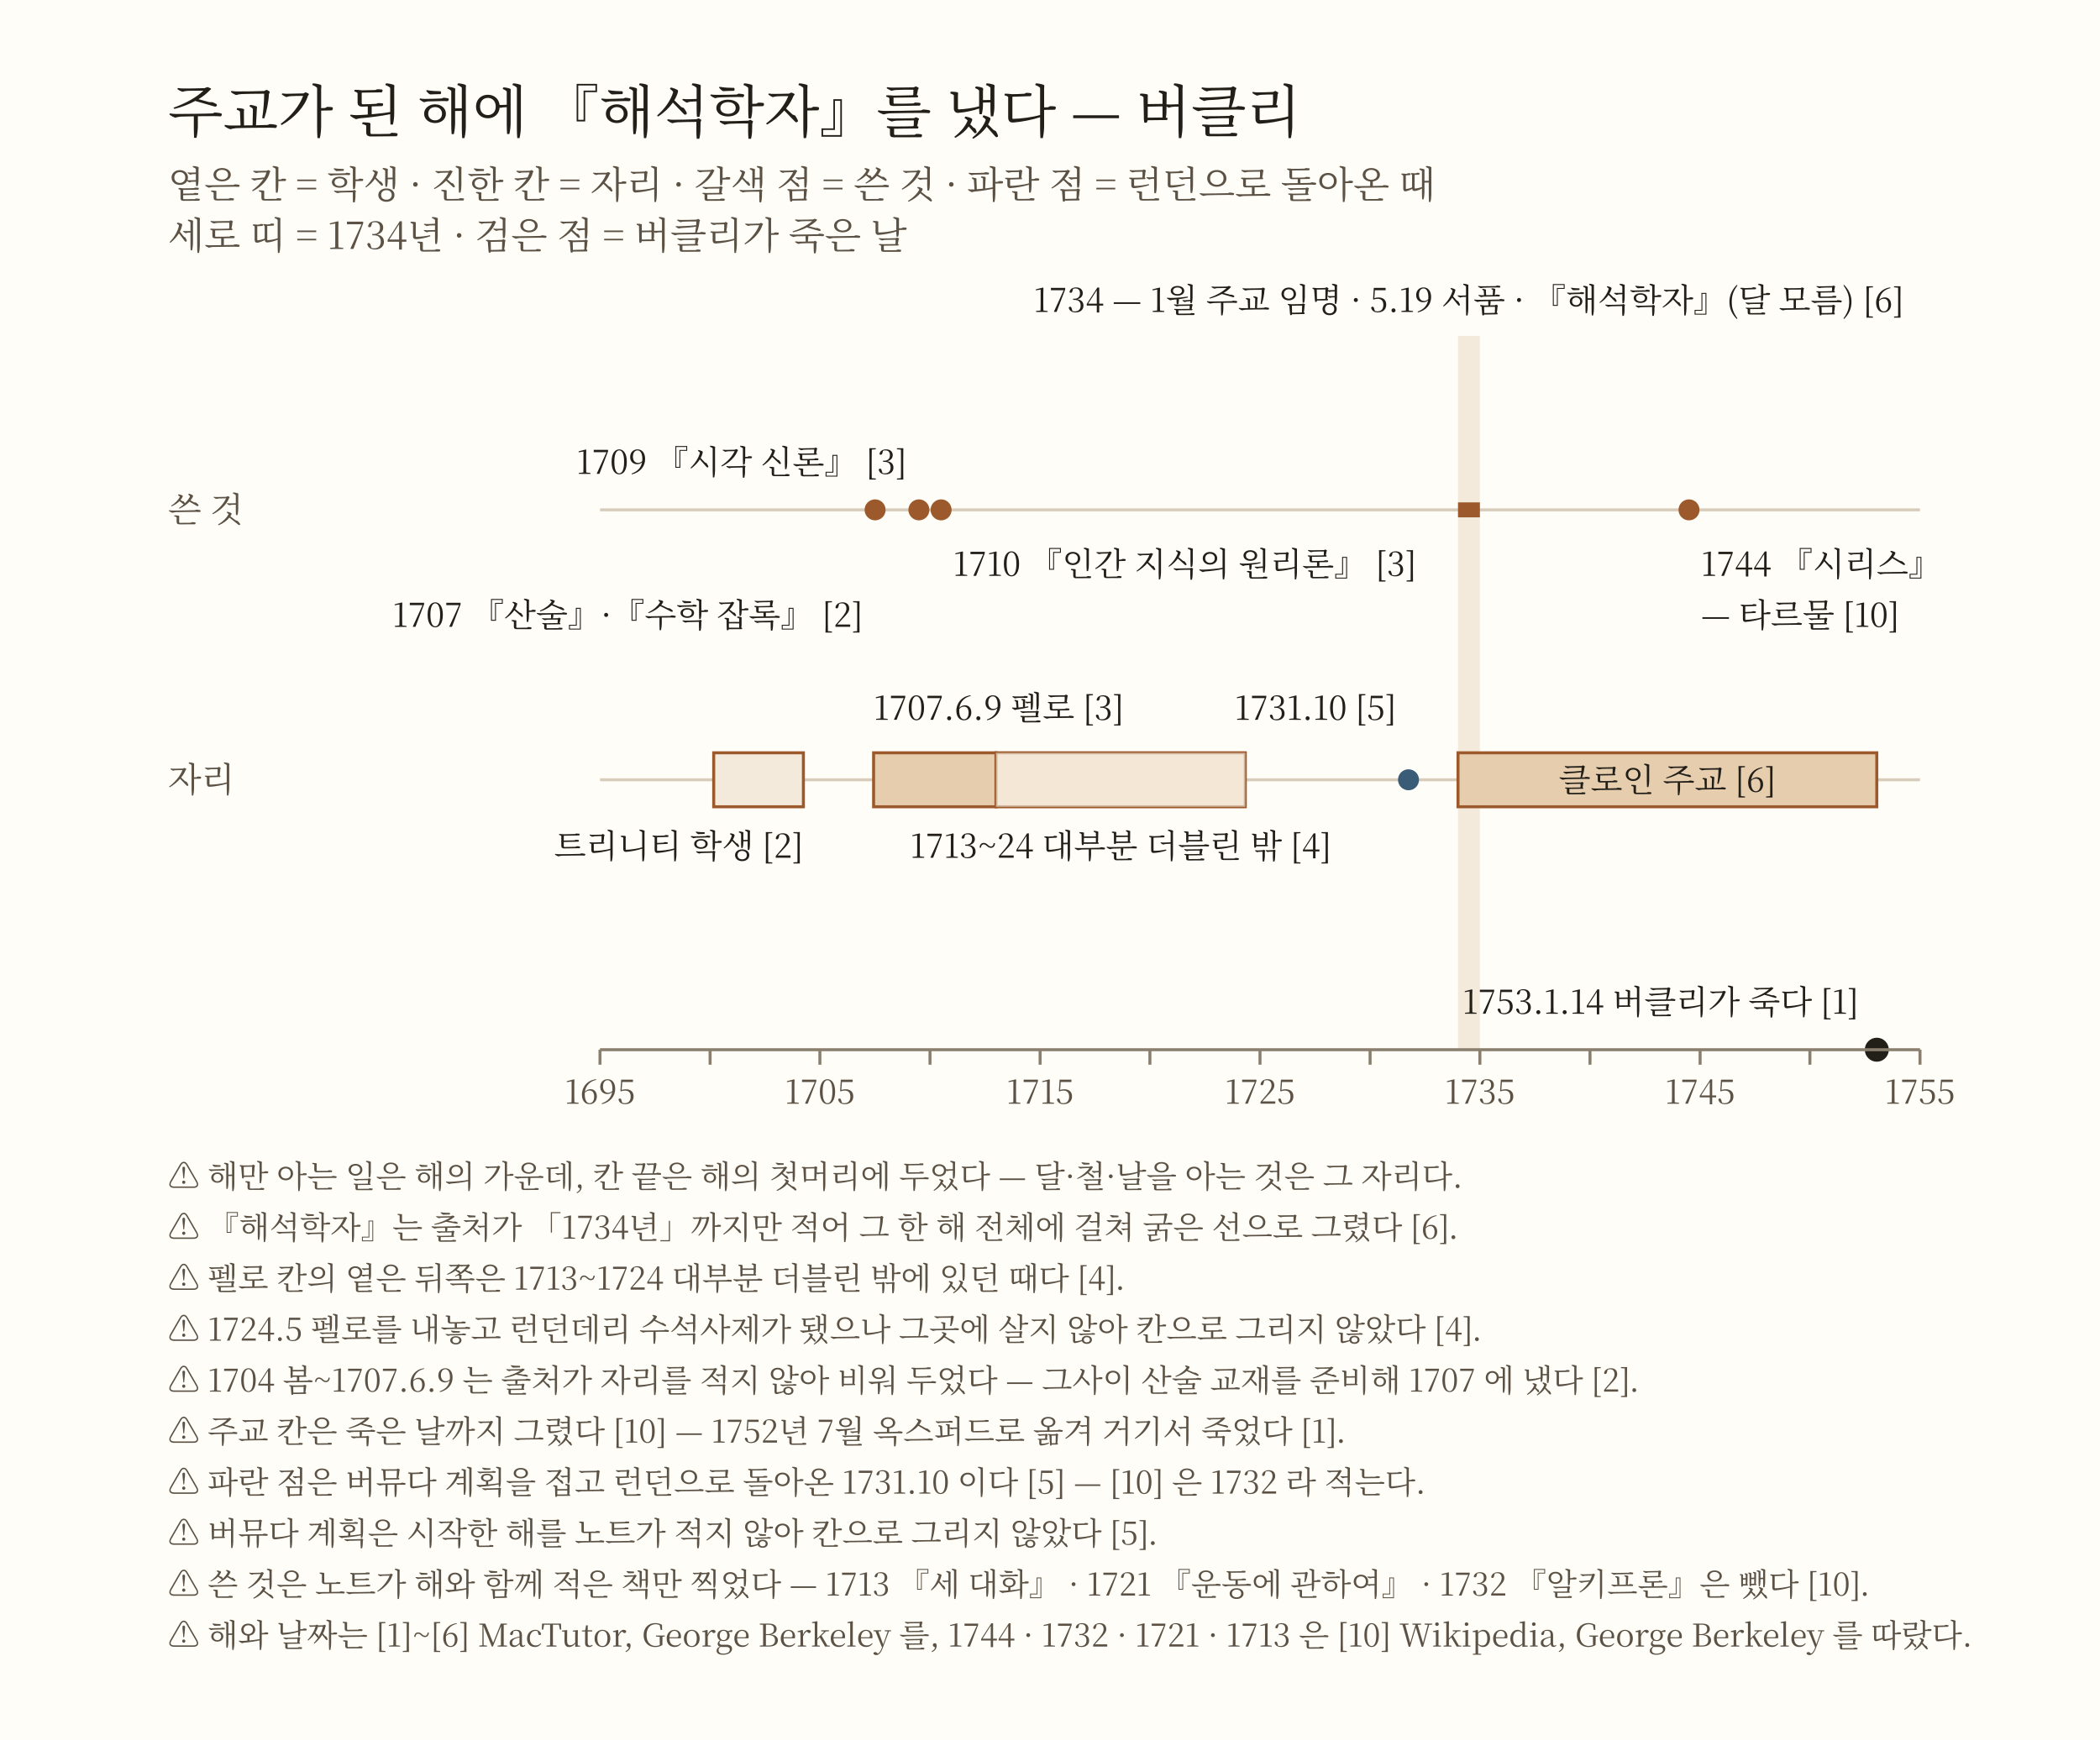
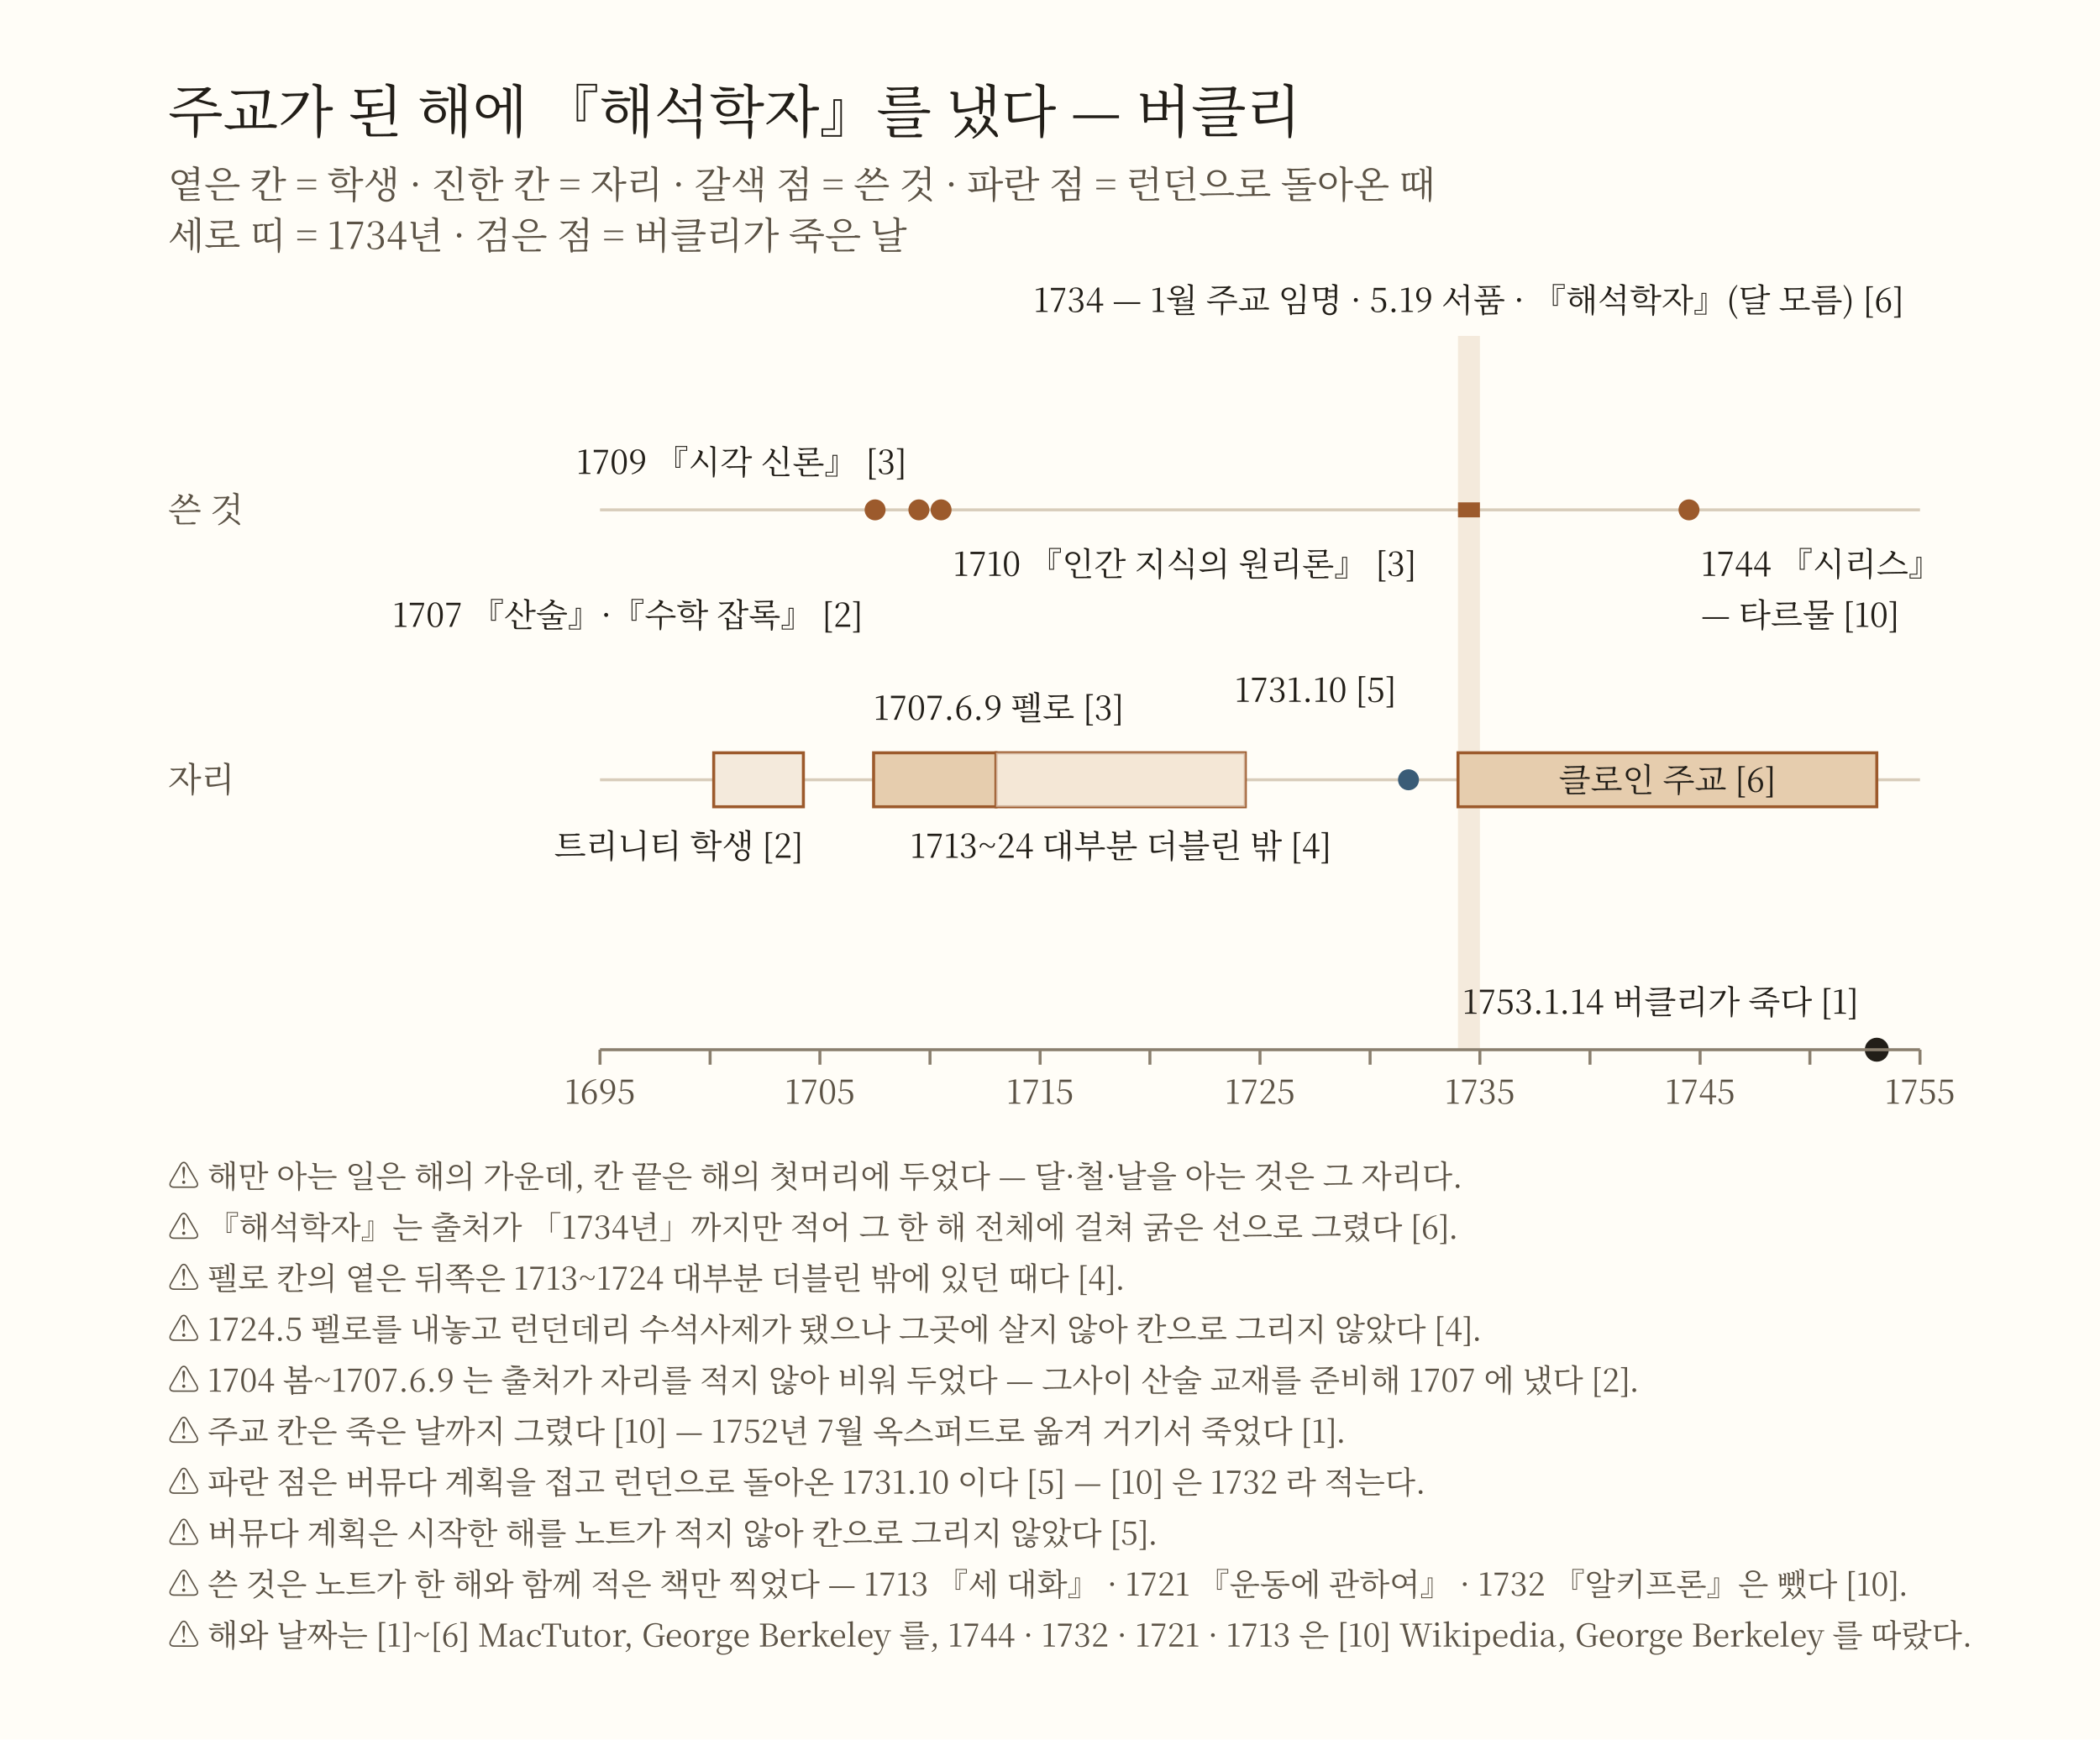
- <svg xmlns="http://www.w3.org/2000/svg" viewBox="0 0 700 580" width="700" height="580" role="img" aria-label="그림 위쪽에 「주교가 된 해에 『해석학자』를 냈다 — 버클리」라는 표제가 있고 그 아래에 두 줄로 옅은 칸은 학생, 진한 칸은 자리, 갈색 점은 쓴 것, 파란 점은 런던으로 돌아온 때, 세로 띠는 1734년, 검은 점은 버클리가 죽은 날이라는 부호표가 있다. 가로축은 1695년부터 1755년까지 다섯 해마다 눈금이 있고 열 해마다 숫자가 적혀 있다. 줄이 둘 있고 줄 이름은 왼쪽 끝에 쓴 것, 자리라고 적혀 있다. 1734년 한 해 너비의 옅은 세로 띠가 두 줄을 위아래로 지나고, 띠 위에 1734, 1월 주교 임명, 5.19 서품, 해석학자(달 모름)라고 적혀 있다. 쓴 것 줄에는 갈색 점이 넷 있다. 1707년 점 왼쪽 아래에 1707 산술, 수학 잡록, 1709년 점 왼쪽 위에 1709 시각 신론, 1710년 점 오른쪽 아래에 1710 인간 지식의 원리론, 1744년 점 오른쪽 아래에 두 줄로 1744 시리스, 타르물이라고 적혀 있다. 1734년 띠 안에는 쓴 것 줄 위에 굵은 갈색 선이 그 한 해에 걸쳐 있다. 자리 줄에는 칸이 셋 있다. 1700년 3월부터 1704년 봄까지 옅은 칸이 있고 그 아래 왼쪽에 트리니티 학생이라고 적혀 있다. 1707년 6월 9일부터 1724년 5월까지 진한 칸이 있는데 1713년부터 뒤쪽은 옅게 덮여 있고, 칸 시작 위에 1707.6.9 펠로, 옅은 부분 가운데 아래에 1713~24 대부분 더블린 밖이라고 적혀 있다. 1734년부터 1753년 1월 14일까지 진한 칸이 있고 칸 안에 클로인 주교라고 적혀 있다. 자리 줄 1731년 10월 자리에 파란 점이 있고 그 왼쪽 위에 1731.10 이라고 적혀 있다. 가로축 위 1753년 1월 14일 자리에 검은 점이 있고 그 왼쪽 위에 1753.1.14 버클리가 죽다라고 적혀 있다. 아래에 단서가 열 줄 있다. 첫째, 해만 아는 일은 해의 가운데, 칸 끝은 해의 첫머리에 두었고 달, 철, 날을 아는 것은 그 자리다. 둘째, 해석학자는 출처가 1734년까지만 적어 그 한 해 전체에 걸쳐 굵은 선으로 그렸다. 셋째, 펠로 칸의 옅은 뒤쪽은 1713~1724 대부분 더블린 밖에 있던 때다. 넷째, 1724.5 펠로를 내놓고 런던데리 수석사제가 됐으나 그곳에 살지 않아 칸으로 그리지 않았다. 다섯째, 1704 봄부터 1707.6.9 까지는 출처가 자리를 적지 않아 비워 두었고, 그사이 산술 교재를 준비해 1707 에 냈다. 여섯째, 주교 칸은 죽은 날까지 그렸고 1752년 7월 옥스퍼드로 옮겨 거기서 죽었다. 일곱째, 파란 점은 버뮤다 계획을 접고 런던으로 돌아온 1731.10 이고 10번은 1732 라 적는다. 여덟째, 버뮤다 계획은 시작한 해를 노트가 적지 않아 칸으로 그리지 않았다. 아홉째, 쓴 것은 노트가 해와 함께 적은 책만 찍었고 1713 세 대화, 1721 운동에 관하여, 1732 알키프론은 뺐다. 열째, 해와 날짜는 1번부터 6번까지 MacTutor, George Berkeley 를, 1744, 1732, 1721, 1713 은 10번 Wikipedia, George Berkeley 를 따랐다">
+ <svg xmlns="http://www.w3.org/2000/svg" viewBox="0 0 700 580" width="700" height="580" role="img" aria-label="그림 위쪽에 「주교가 된 해에 『해석학자』를 냈다 — 버클리」라는 표제가 있고 그 아래에 두 줄로 옅은 칸은 학생, 진한 칸은 자리, 갈색 점은 쓴 것, 파란 점은 런던으로 돌아온 때, 세로 띠는 1734년, 검은 점은 버클리가 죽은 날이라는 부호표가 있다. 가로축은 1695년부터 1755년까지 다섯 해마다 눈금이 있고 열 해마다 숫자가 적혀 있다. 줄이 둘 있고 줄 이름은 왼쪽 끝에 쓴 것, 자리라고 적혀 있다. 1734년 한 해 너비의 옅은 세로 띠가 두 줄을 위아래로 지나고, 띠 위에 1734, 1월 주교 임명, 5.19 서품, 해석학자(달 모름)라고 적혀 있다. 쓴 것 줄에는 갈색 점이 넷 있다. 1707년 점 왼쪽 아래에 1707 산술, 수학 잡록, 1709년 점 왼쪽 위에 1709 시각 신론, 1710년 점 오른쪽 아래에 1710 인간 지식의 원리론, 1744년 점 오른쪽 아래에 두 줄로 1744 시리스, 타르물이라고 적혀 있다. 1734년 띠 안에는 쓴 것 줄 위에 굵은 갈색 선이 그 한 해에 걸쳐 있다. 자리 줄에는 칸이 셋 있다. 1700년 3월부터 1704년 봄까지 옅은 칸이 있고 그 아래 왼쪽에 트리니티 학생이라고 적혀 있다. 1707년 6월 9일부터 1724년 5월까지 진한 칸이 있는데 1713년부터 뒤쪽은 옅게 덮여 있고, 칸 시작 위에 1707.6.9 펠로, 옅은 부분 가운데 아래에 1713~24 대부분 더블린 밖이라고 적혀 있다. 1734년부터 1753년 1월 14일까지 진한 칸이 있고 칸 안에 클로인 주교라고 적혀 있다. 자리 줄 1731년 10월 자리에 파란 점이 있고 그 왼쪽 위에 1731.10 이라고 적혀 있다. 가로축 위 1753년 1월 14일 자리에 검은 점이 있고 그 왼쪽 위에 1753.1.14 버클리가 죽다라고 적혀 있다. 아래에 단서가 열 줄 있다. 첫째, 해만 아는 일은 해의 가운데, 칸 끝은 해의 첫머리에 두었고 달, 철, 날을 아는 것은 그 자리다. 둘째, 해석학자는 출처가 1734년까지만 적어 그 한 해 전체에 걸쳐 굵은 선으로 그렸다. 셋째, 펠로 칸의 옅은 뒤쪽은 1713~1724 대부분 더블린 밖에 있던 때다. 넷째, 1724.5 펠로를 내놓고 런던데리 수석사제가 됐으나 그곳에 살지 않아 칸으로 그리지 않았다. 다섯째, 1704 봄부터 1707.6.9 까지는 출처가 자리를 적지 않아 비워 두었고, 그사이 산술 교재를 준비해 1707 에 냈다. 여섯째, 주교 칸은 죽은 날까지 그렸고 1752년 7월 옥스퍼드로 옮겨 거기서 죽었다. 일곱째, 파란 점은 버뮤다 계획을 접고 런던으로 돌아온 1731.10 이고 10번은 1732 라 적는다. 여덟째, 버뮤다 계획은 시작한 해를 노트가 적지 않아 칸으로 그리지 않았다. 아홉째, 쓴 것은 노트가 한 해와 함께 적은 책만 찍었고 1713 세 대화, 1721 운동에 관하여, 1732 알키프론은 뺐다. 열째, 해와 날짜는 1번부터 6번까지 MacTutor, George Berkeley 를, 1744, 1732, 1721, 1713 은 10번 Wikipedia, George Berkeley 를 따랐다">
  <style>
    text{font-family:EB Garamond, Georgia, 'Noto Serif KR', 'Noto Serif CJK KR', NanumMyeongjo, Batang, AppleMyungjo, serif;fill:#221E18;}
    .h1{font-size:19px;} .h2{font-size:12.5px;fill:#5B5245;}
    .grp{font-size:11.5px;fill:#5B5245;}
    .ev{font-size:11px;} .yr{font-size:11px;fill:#5B5245;}
    .bg{fill:#FFFDF7;}
    .lane{stroke:#D8CDBB;stroke-width:1;}
    .seg{fill:#F4EADC;stroke:#9C5A2C;stroke-width:1;}
    .seg2{fill:#E6CDAE;stroke:#9C5A2C;stroke-width:1;}
    .mk{fill:#9C5A2C;} .bl{fill:#3A5C77;} .pt{fill:#221E18;}
    .dash{stroke:#5B5245;stroke-width:1;stroke-dasharray:3 3;}
    .brk{stroke:#5B5245;stroke-width:1.2;fill:none;}
    .axis{stroke:#8A7F6E;stroke-width:1;}
    .warn{font-size:10.5px;fill:#5B5245;}
  </style>
  <rect class="bg" x="0" y="0" width="700" height="580" />
  <text class="h1" x="56" y="44" text-anchor="start">주교가 된 해에 『해석학자』를 냈다 — 버클리</text>
  <text class="h2" x="56" y="66" text-anchor="start">옅은 칸 = 학생 · 진한 칸 = 자리 · 갈색 점 = 쓴 것 · 파란 점 = 런던으로 돌아온 때</text>
  <text class="h2" x="56" y="83" text-anchor="start">세로 띠 = 1734년 · 검은 점 = 버클리가 죽은 날</text>
  <rect x="486.0" y="112" width="7.3" height="238" fill="#F4EADC" />
  <text class="ev" x="489.6" y="104" text-anchor="middle">1734 — 1월 주교 임명 · 5.19 서품 · 『해석학자』(달 모름) [6]</text>
  <line class="lane" x1="200" y1="170" x2="640" y2="170" />
  <text class="grp" x="56" y="174" text-anchor="start">쓴 것</text>
  <line class="lane" x1="200" y1="260" x2="640" y2="260" />
  <text class="grp" x="56" y="264" text-anchor="start">자리</text>
  <circle class="mk" cx="291.7" cy="170" r="3.5" />
  <text class="ev" x="287.7" y="209" text-anchor="end">1707 『산술』·『수학 잡록』 [2]</text>
  <circle class="mk" cx="306.3" cy="170" r="3.5" />
  <text class="ev" x="302.3" y="158" text-anchor="end">1709 『시각 신론』 [3]</text>
  <circle class="mk" cx="313.7" cy="170" r="3.5" />
  <text class="ev" x="317.7" y="192" text-anchor="start">1710 『인간 지식의 원리론』 [3]</text>
  <line x1="486.0" y1="170" x2="493.3" y2="170" stroke="#9C5A2C" stroke-width="5" />
  <circle class="mk" cx="563.0" cy="170" r="3.5" />
  <text class="ev" x="567.0" y="192" text-anchor="start">1744 『시리스』</text>
  <text class="ev" x="567.0" y="209" text-anchor="start">— 타르물 [10]</text>
  <rect class="seg" x="237.9" y="251" width="29.9" height="18" />
  <rect class="seg2" x="291.2" y="251" width="40.8" height="18" />
  <rect class="seg2" x="332.0" y="251" width="83.1" height="18" />
  <rect x="332.0" y="251" width="83.1" height="18" fill="#FFFDF7" fill-opacity="0.55" />
  <rect class="seg2" x="486.0" y="251" width="139.6" height="18" />
  <circle class="bl" cx="469.5" cy="260" r="3.5" />
  <text class="ev" x="267.8" y="286" text-anchor="end">트리니티 학생 [2]</text>
  <text class="ev" x="291.2" y="240" text-anchor="start">1707.6.9 펠로 [3]</text>
  <text class="ev" x="373.6" y="286" text-anchor="middle">1713~24 대부분 더블린 밖 [4]</text>
-   <text class="ev" x="465.5" y="240" text-anchor="end">1731.10 [5]</text>
+   <text class="ev" x="465.5" y="234" text-anchor="end">1731.10 [5]</text>
  <text class="ev" x="555.8" y="264" text-anchor="middle">클로인 주교 [6]</text>
  <circle class="pt" cx="625.6" cy="350" r="4" />
  <text class="ev" x="619.6" y="338" text-anchor="end">1753.1.14 버클리가 죽다 [1]</text>
  <line class="axis" x1="200" y1="350" x2="640" y2="350" />
  <line class="axis" x1="200.0" y1="350" x2="200.0" y2="355" />
  <text class="yr" x="200.0" y="368" text-anchor="middle">1695</text>
  <line class="axis" x1="236.7" y1="350" x2="236.7" y2="355" />
  <line class="axis" x1="273.3" y1="350" x2="273.3" y2="355" />
  <text class="yr" x="273.3" y="368" text-anchor="middle">1705</text>
  <line class="axis" x1="310.0" y1="350" x2="310.0" y2="355" />
  <line class="axis" x1="346.7" y1="350" x2="346.7" y2="355" />
  <text class="yr" x="346.7" y="368" text-anchor="middle">1715</text>
  <line class="axis" x1="383.3" y1="350" x2="383.3" y2="355" />
  <line class="axis" x1="420.0" y1="350" x2="420.0" y2="355" />
  <text class="yr" x="420.0" y="368" text-anchor="middle">1725</text>
  <line class="axis" x1="456.7" y1="350" x2="456.7" y2="355" />
  <line class="axis" x1="493.3" y1="350" x2="493.3" y2="355" />
  <text class="yr" x="493.3" y="368" text-anchor="middle">1735</text>
  <line class="axis" x1="530.0" y1="350" x2="530.0" y2="355" />
  <line class="axis" x1="566.7" y1="350" x2="566.7" y2="355" />
  <text class="yr" x="566.7" y="368" text-anchor="middle">1745</text>
  <line class="axis" x1="603.3" y1="350" x2="603.3" y2="355" />
  <line class="axis" x1="640.0" y1="350" x2="640.0" y2="355" />
  <text class="yr" x="640.0" y="368" text-anchor="middle">1755</text>
  <text class="warn" x="56" y="396">⚠ 해만 아는 일은 해의 가운데, 칸 끝은 해의 첫머리에 두었다 — 달·철·날을 아는 것은 그 자리다.</text>
  <text class="warn" x="56" y="413">⚠ 『해석학자』는 출처가 「1734년」까지만 적어 그 한 해 전체에 걸쳐 굵은 선으로 그렸다 [6].</text>
  <text class="warn" x="56" y="430">⚠ 펠로 칸의 옅은 뒤쪽은 1713~1724 대부분 더블린 밖에 있던 때다 [4].</text>
  <text class="warn" x="56" y="447">⚠ 1724.5 펠로를 내놓고 런던데리 수석사제가 됐으나 그곳에 살지 않아 칸으로 그리지 않았다 [4].</text>
  <text class="warn" x="56" y="464">⚠ 1704 봄~1707.6.9 는 출처가 자리를 적지 않아 비워 두었다 — 그사이 산술 교재를 준비해 1707 에 냈다 [2].</text>
  <text class="warn" x="56" y="481">⚠ 주교 칸은 죽은 날까지 그렸다 [10] — 1752년 7월 옥스퍼드로 옮겨 거기서 죽었다 [1].</text>
  <text class="warn" x="56" y="498">⚠ 파란 점은 버뮤다 계획을 접고 런던으로 돌아온 1731.10 이다 [5] — [10] 은 1732 라 적는다.</text>
  <text class="warn" x="56" y="515">⚠ 버뮤다 계획은 시작한 해를 노트가 적지 않아 칸으로 그리지 않았다 [5].</text>
-   <text class="warn" x="56" y="532">⚠ 쓴 것은 노트가 해와 함께 적은 책만 찍었다 — 1713 『세 대화』 · 1721 『운동에 관하여』 · 1732 『알키프론』은 뺐다 [10].</text>
+   <text class="warn" x="56" y="532">⚠ 쓴 것은 노트가 한 해와 함께 적은 책만 찍었다 — 1713 『세 대화』 · 1721 『운동에 관하여』 · 1732 『알키프론』은 뺐다 [10].</text>
  <text class="warn" x="56" y="549">⚠ 해와 날짜는 [1]~[6] MacTutor, George Berkeley 를, 1744 · 1732 · 1721 · 1713 은 [10] Wikipedia, George Berkeley 를 따랐다.</text>
</svg>
